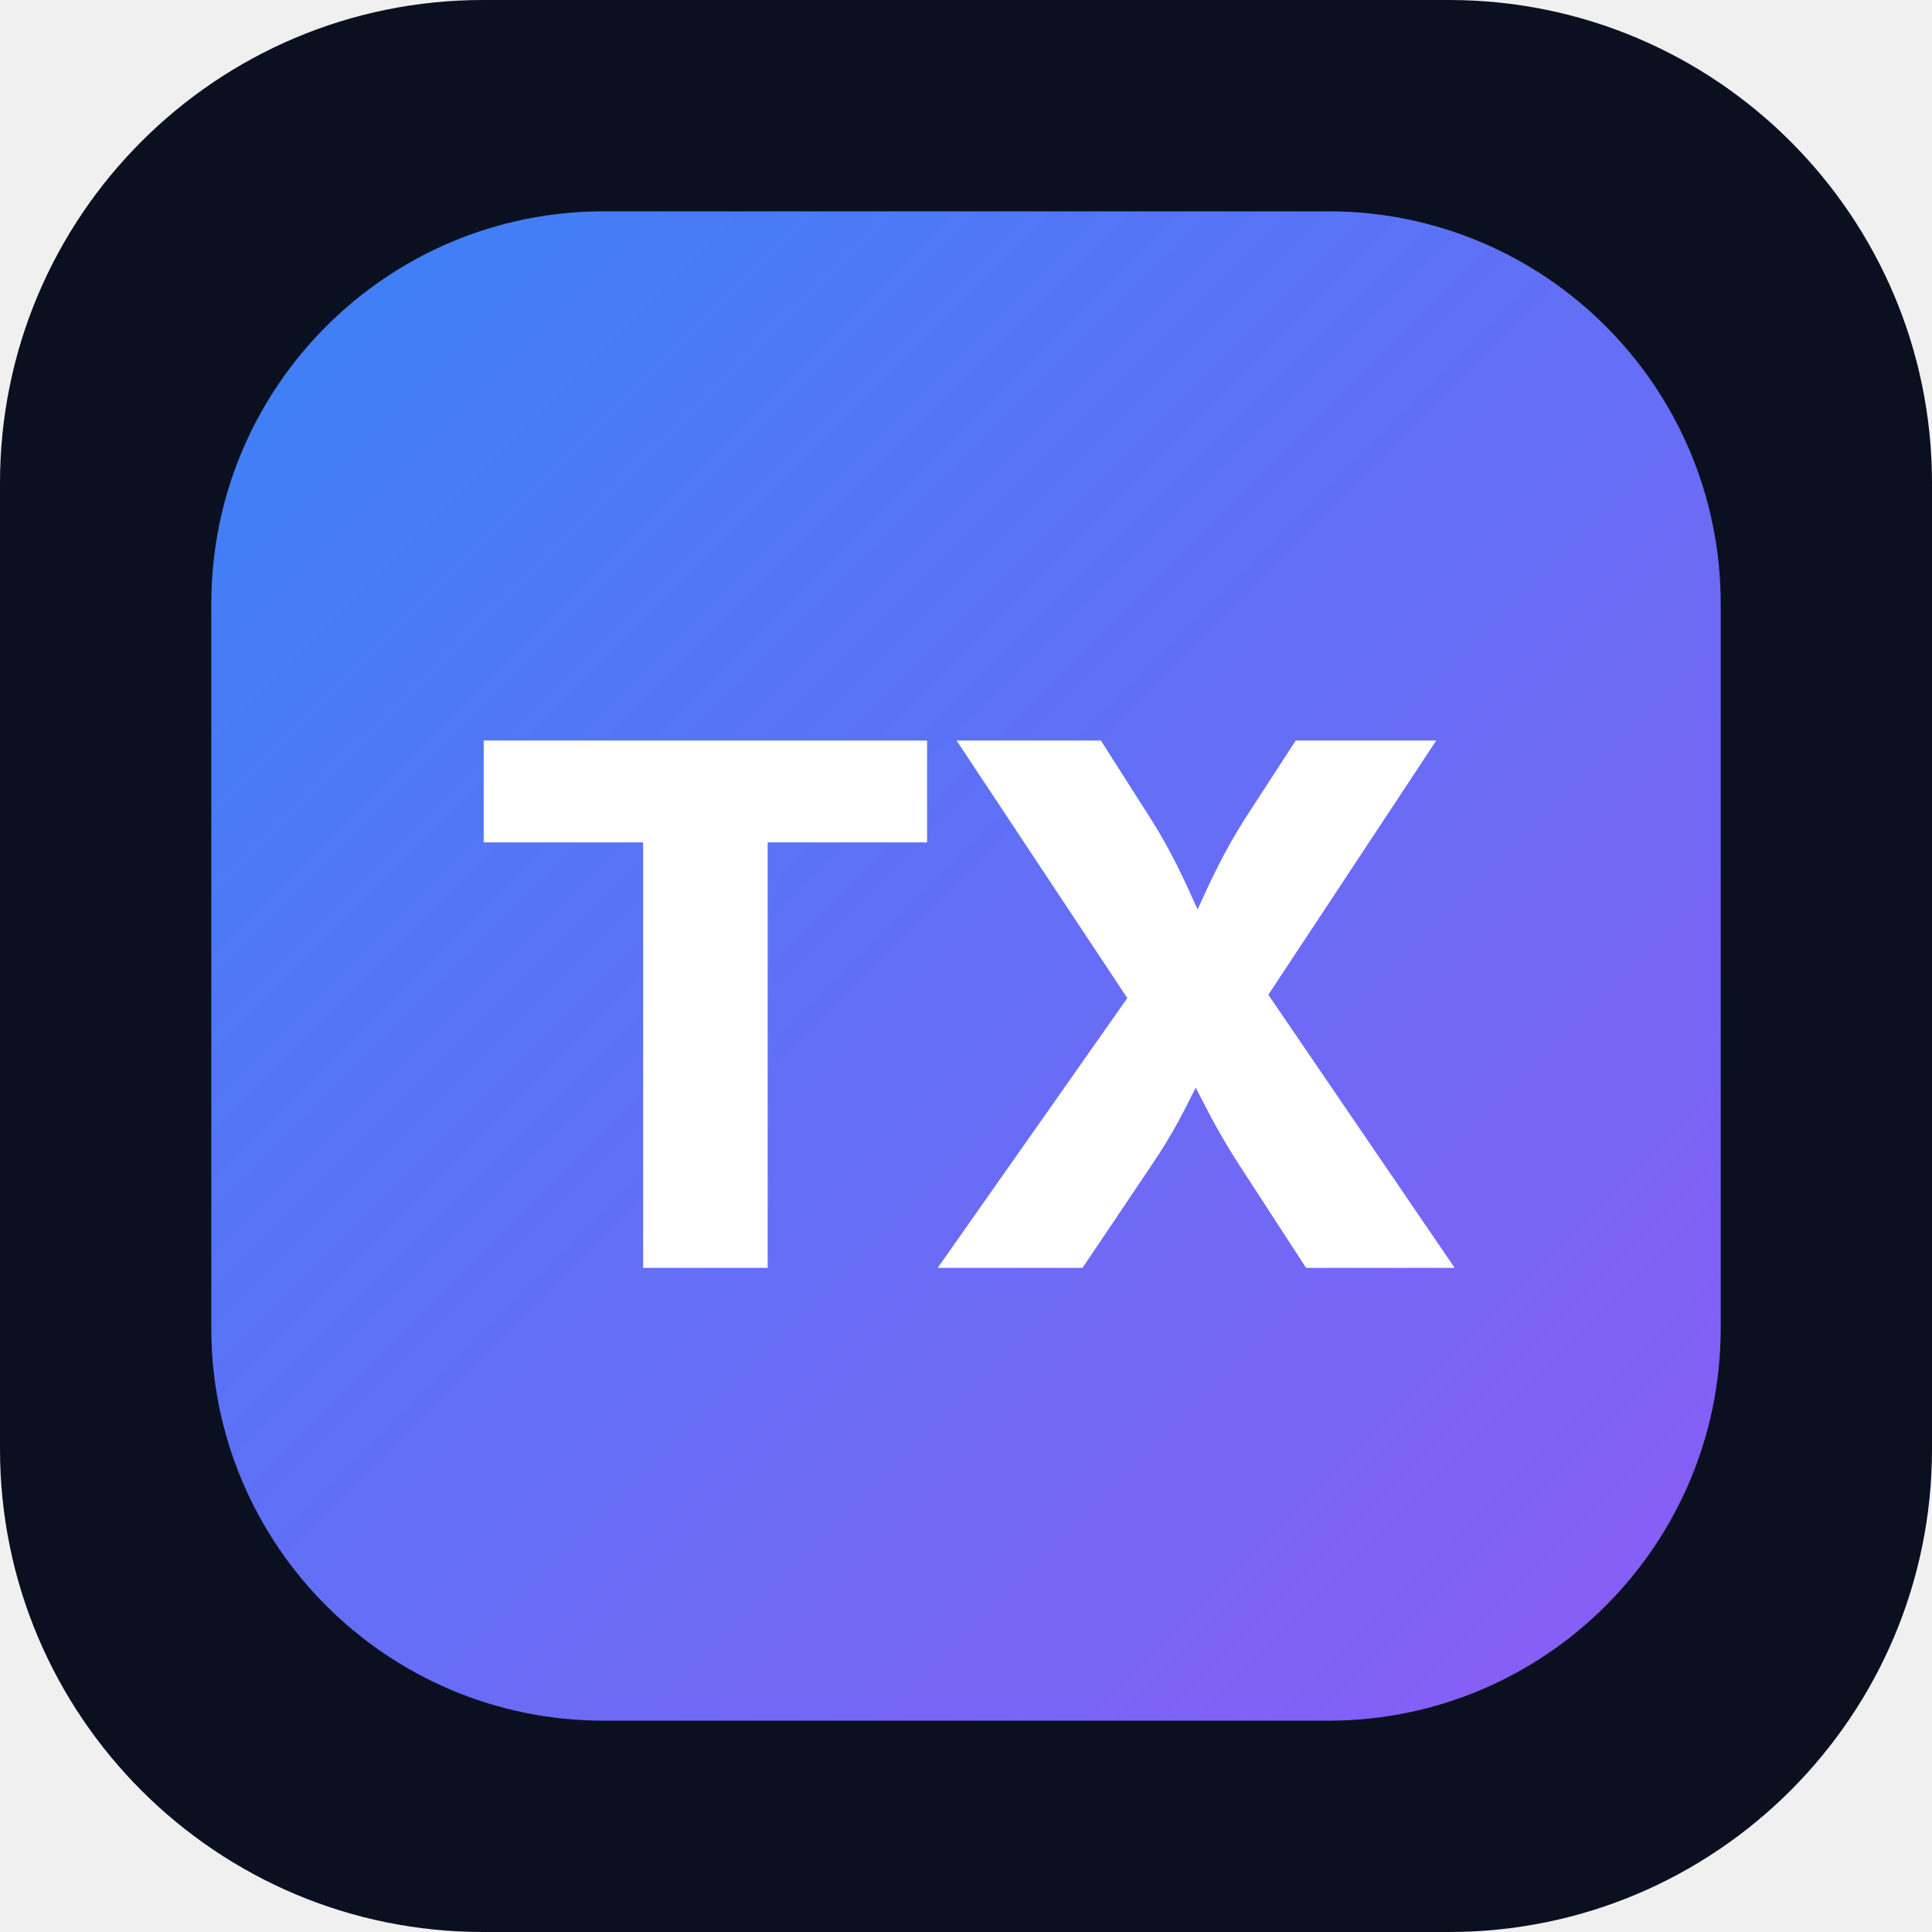
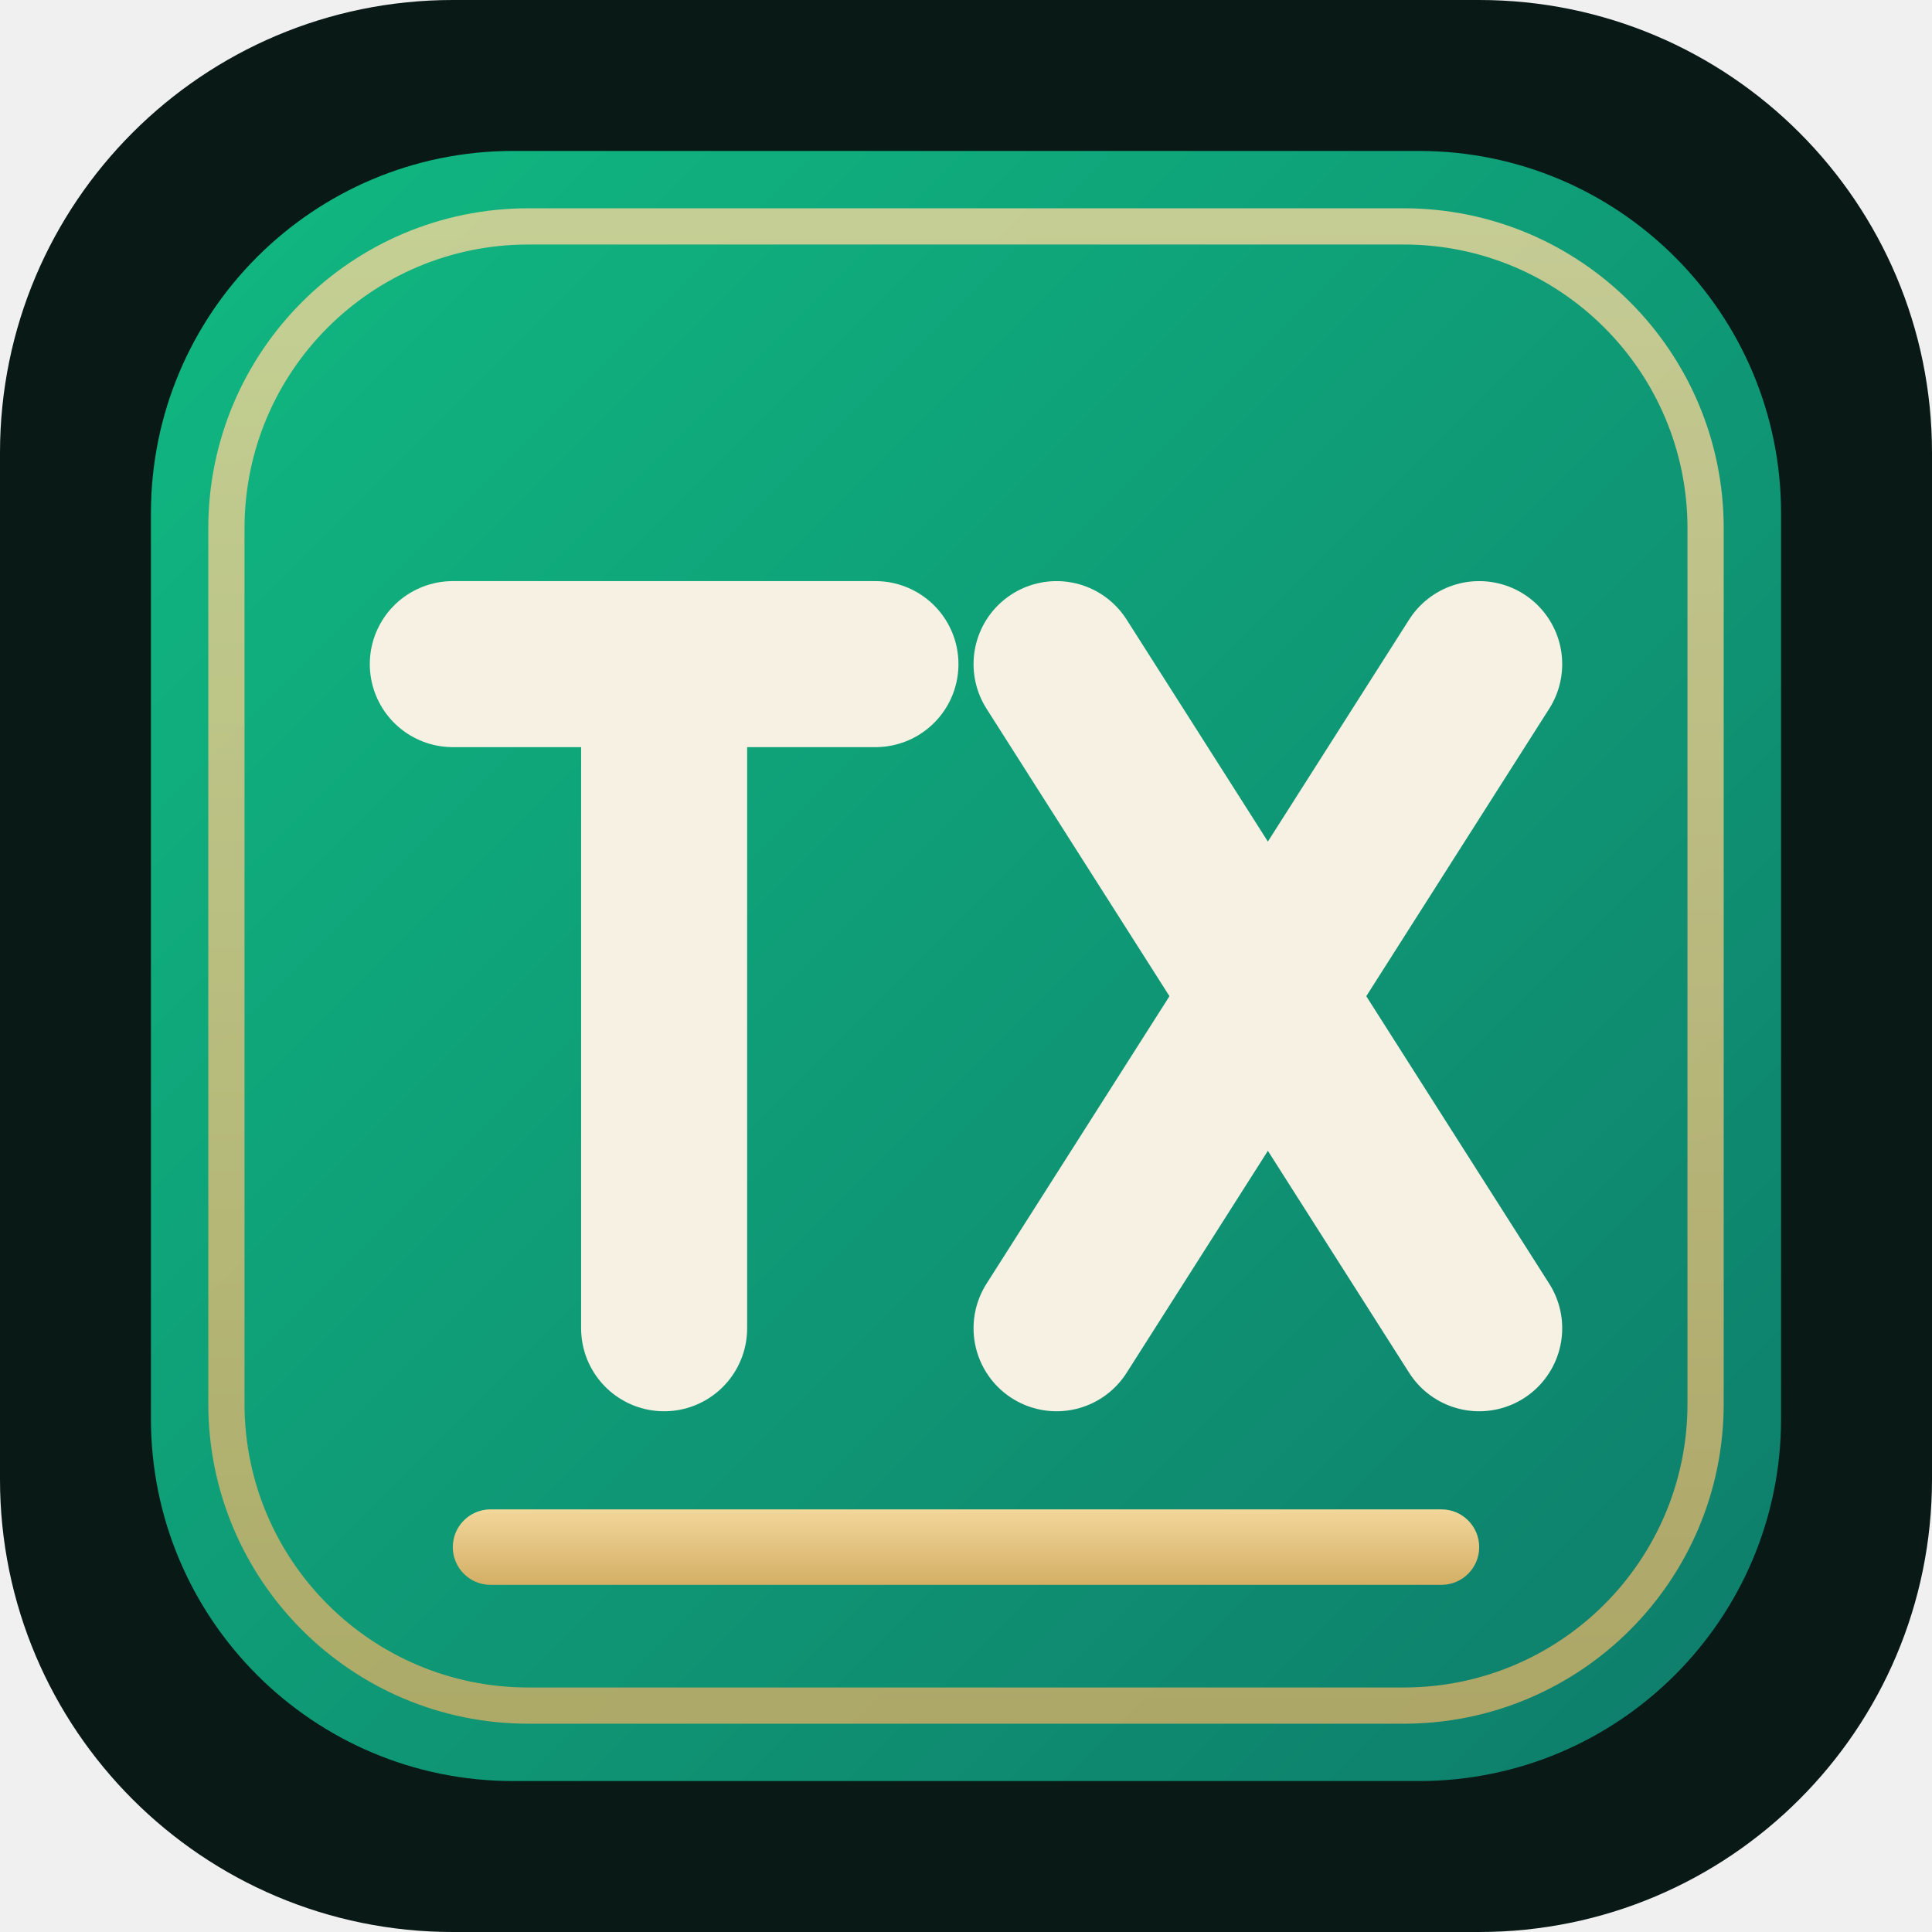
<svg xmlns="http://www.w3.org/2000/svg" viewBox="0 0 64 64" role="img" aria-label="TycoonX">
  <defs>
-     <linearGradient id="fg" x1="0" y1="0" x2="1" y2="1">
-       <stop offset="0" stop-color="#3B82F6" />
-       <stop offset="1" stop-color="#8B5CF6" />
+     <linearGradient id="fav-em" x1="0" y1="0" x2="1" y2="1">
+       <stop offset="0" stop-color="#10B981" />
+       <stop offset="1" stop-color="#0E7C6B" />
+     </linearGradient>
+     <linearGradient id="fav-gold" x1="0" y1="0" x2="0" y2="1">
+       <stop offset="0" stop-color="#F2D79B" />
+       <stop offset="1" stop-color="#D4AF65" />
    </linearGradient>
  </defs>
-   <rect width="64" height="64" rx="16" fill="#0B1020" />
-   <rect x="7" y="7" width="50" height="50" rx="13" fill="url(#fg)" />
-   <text x="32" y="42" text-anchor="middle" font-family="Inter, 'Segoe UI', Arial, sans-serif" font-size="24" font-weight="800" letter-spacing="-1" fill="#ffffff">TX</text>
+   <rect width="64" height="64" rx="15" fill="#091916" />
+   <rect x="5" y="5" width="54" height="54" rx="12" fill="url(#fav-em)" />
+   <rect x="7.5" y="7.5" width="49" height="49" rx="10" fill="none" stroke="url(#fav-gold)" stroke-width="1.2" opacity="0.8" />
+   <g stroke="#F7F1E3" stroke-width="5.5" stroke-linecap="round" fill="none">
+     <path d="M15 22 H29" />
+     <path d="M22 22 V44" />
+     <path d="M35 22 L49 44" />
+     <path d="M49 22 L35 44" />
+   </g>
+   <rect x="15" y="50" width="34" height="2.5" rx="1.25" fill="url(#fav-gold)" />
</svg>
